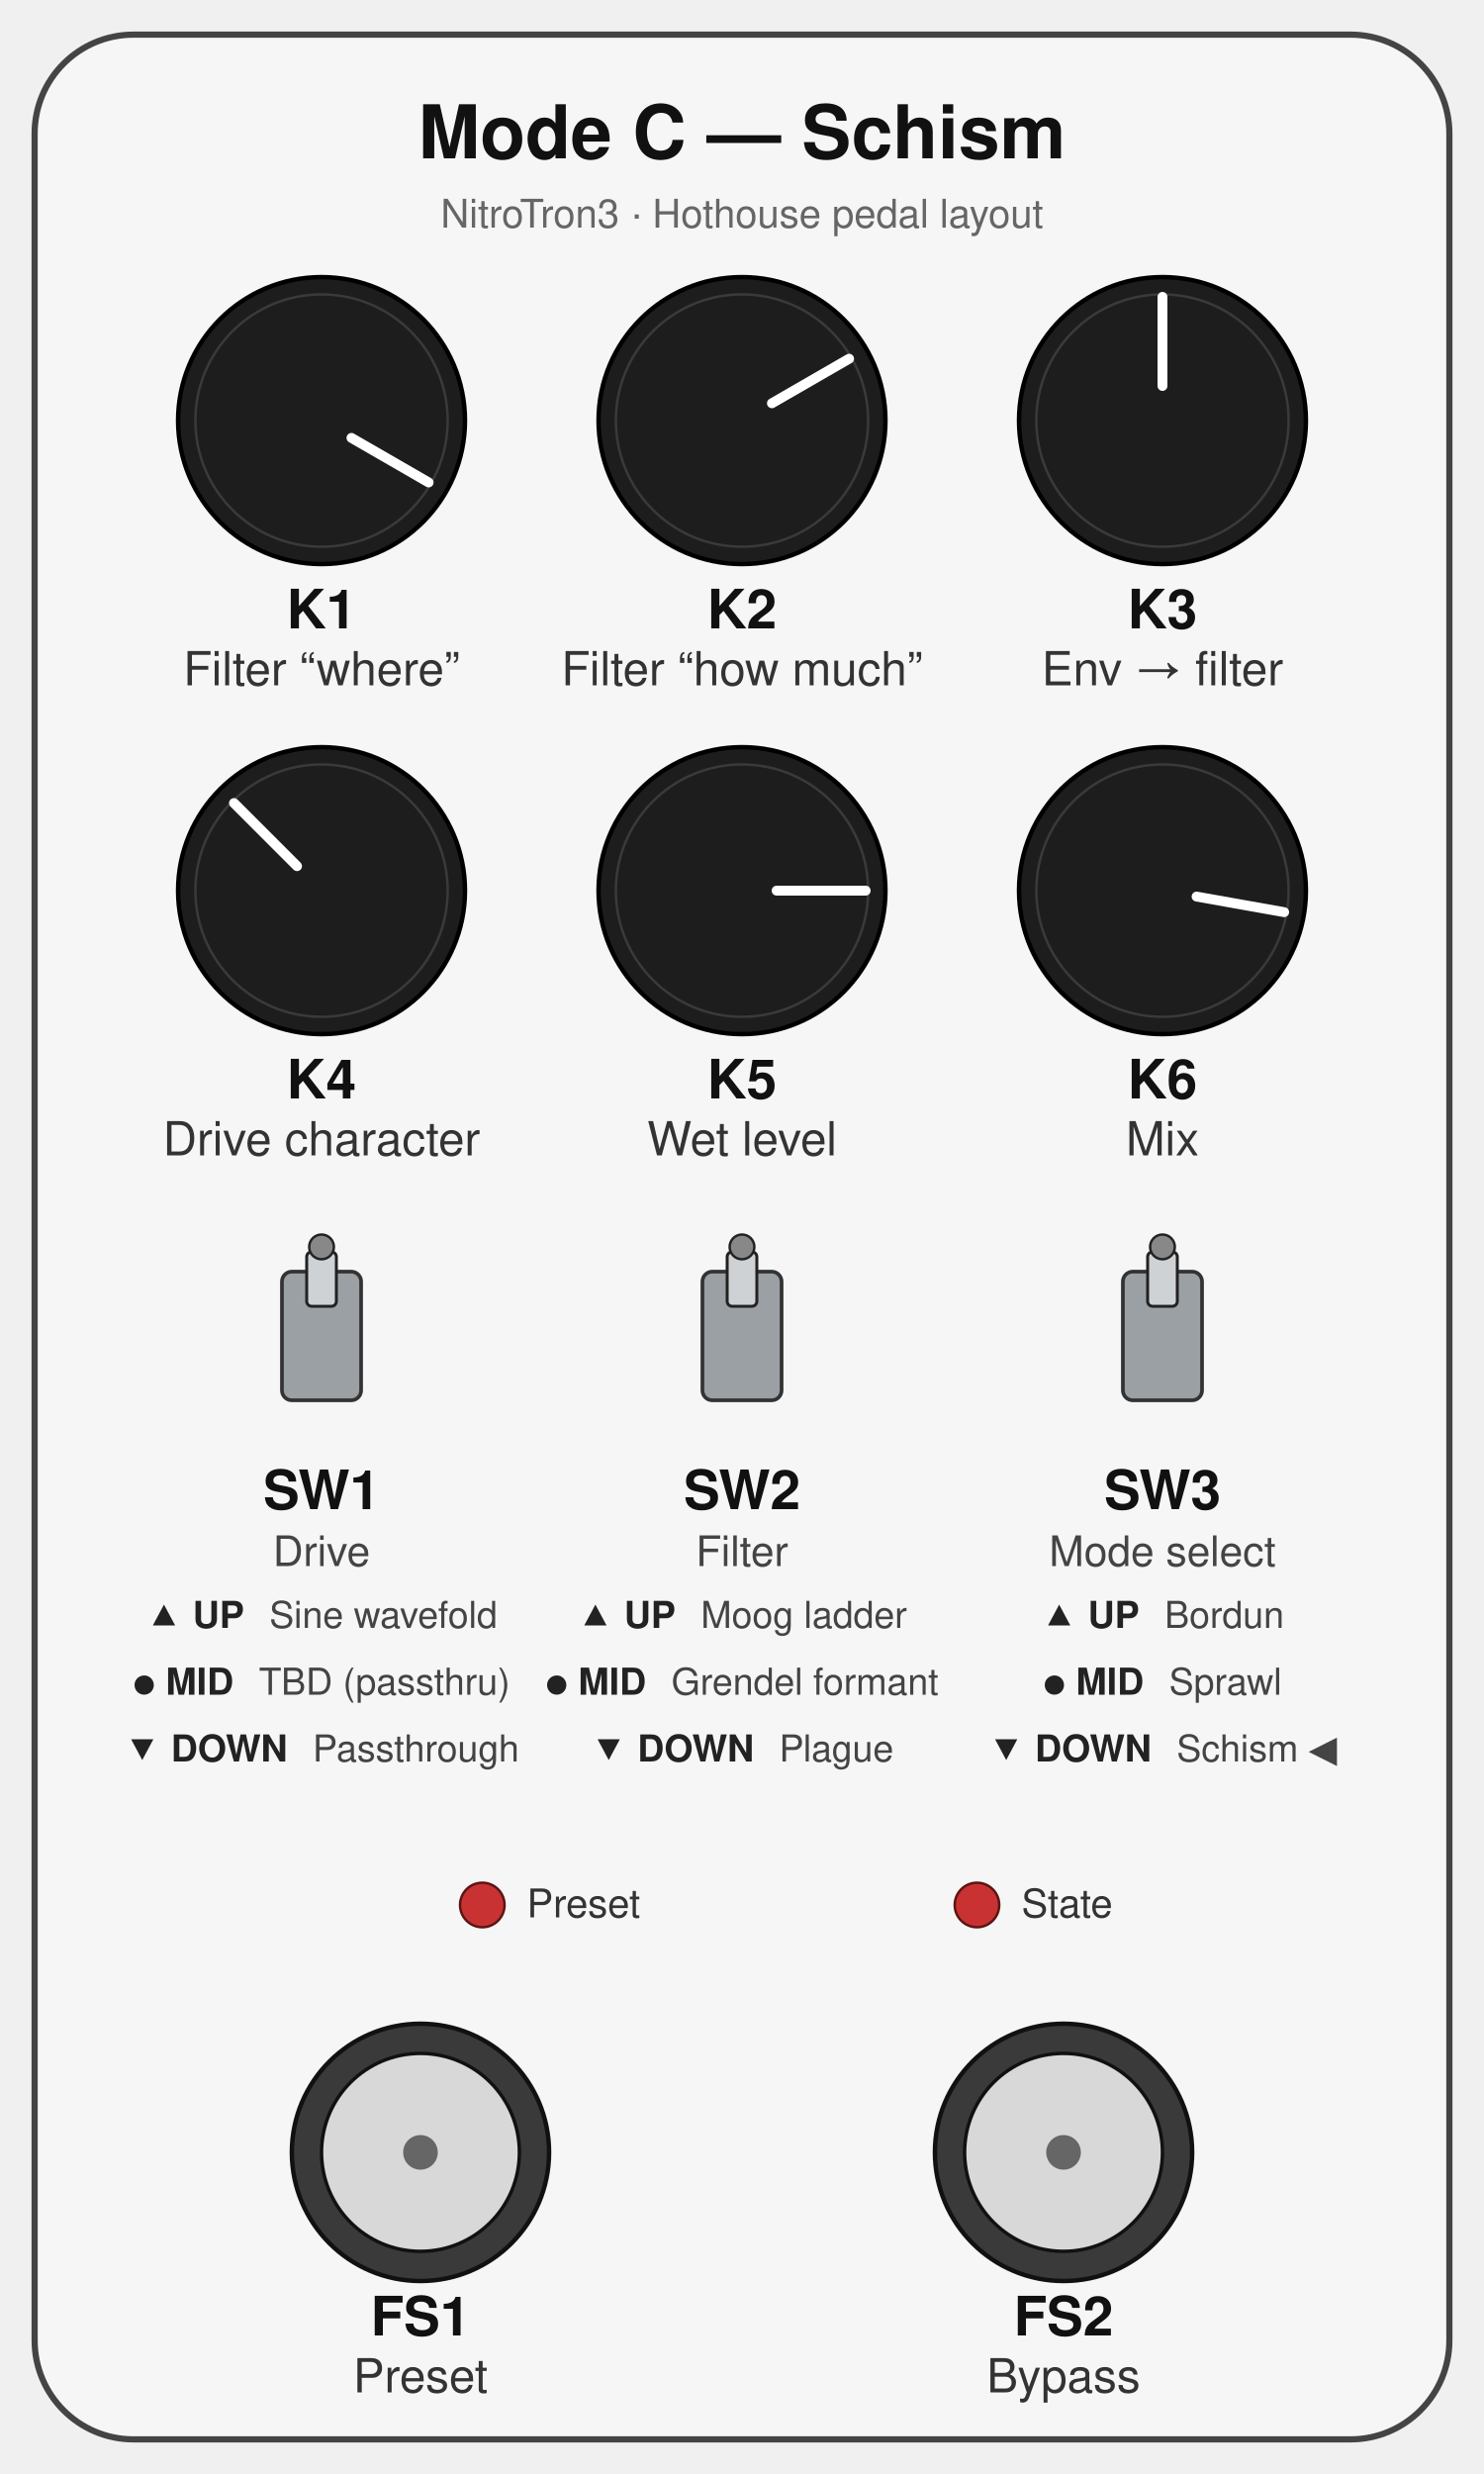
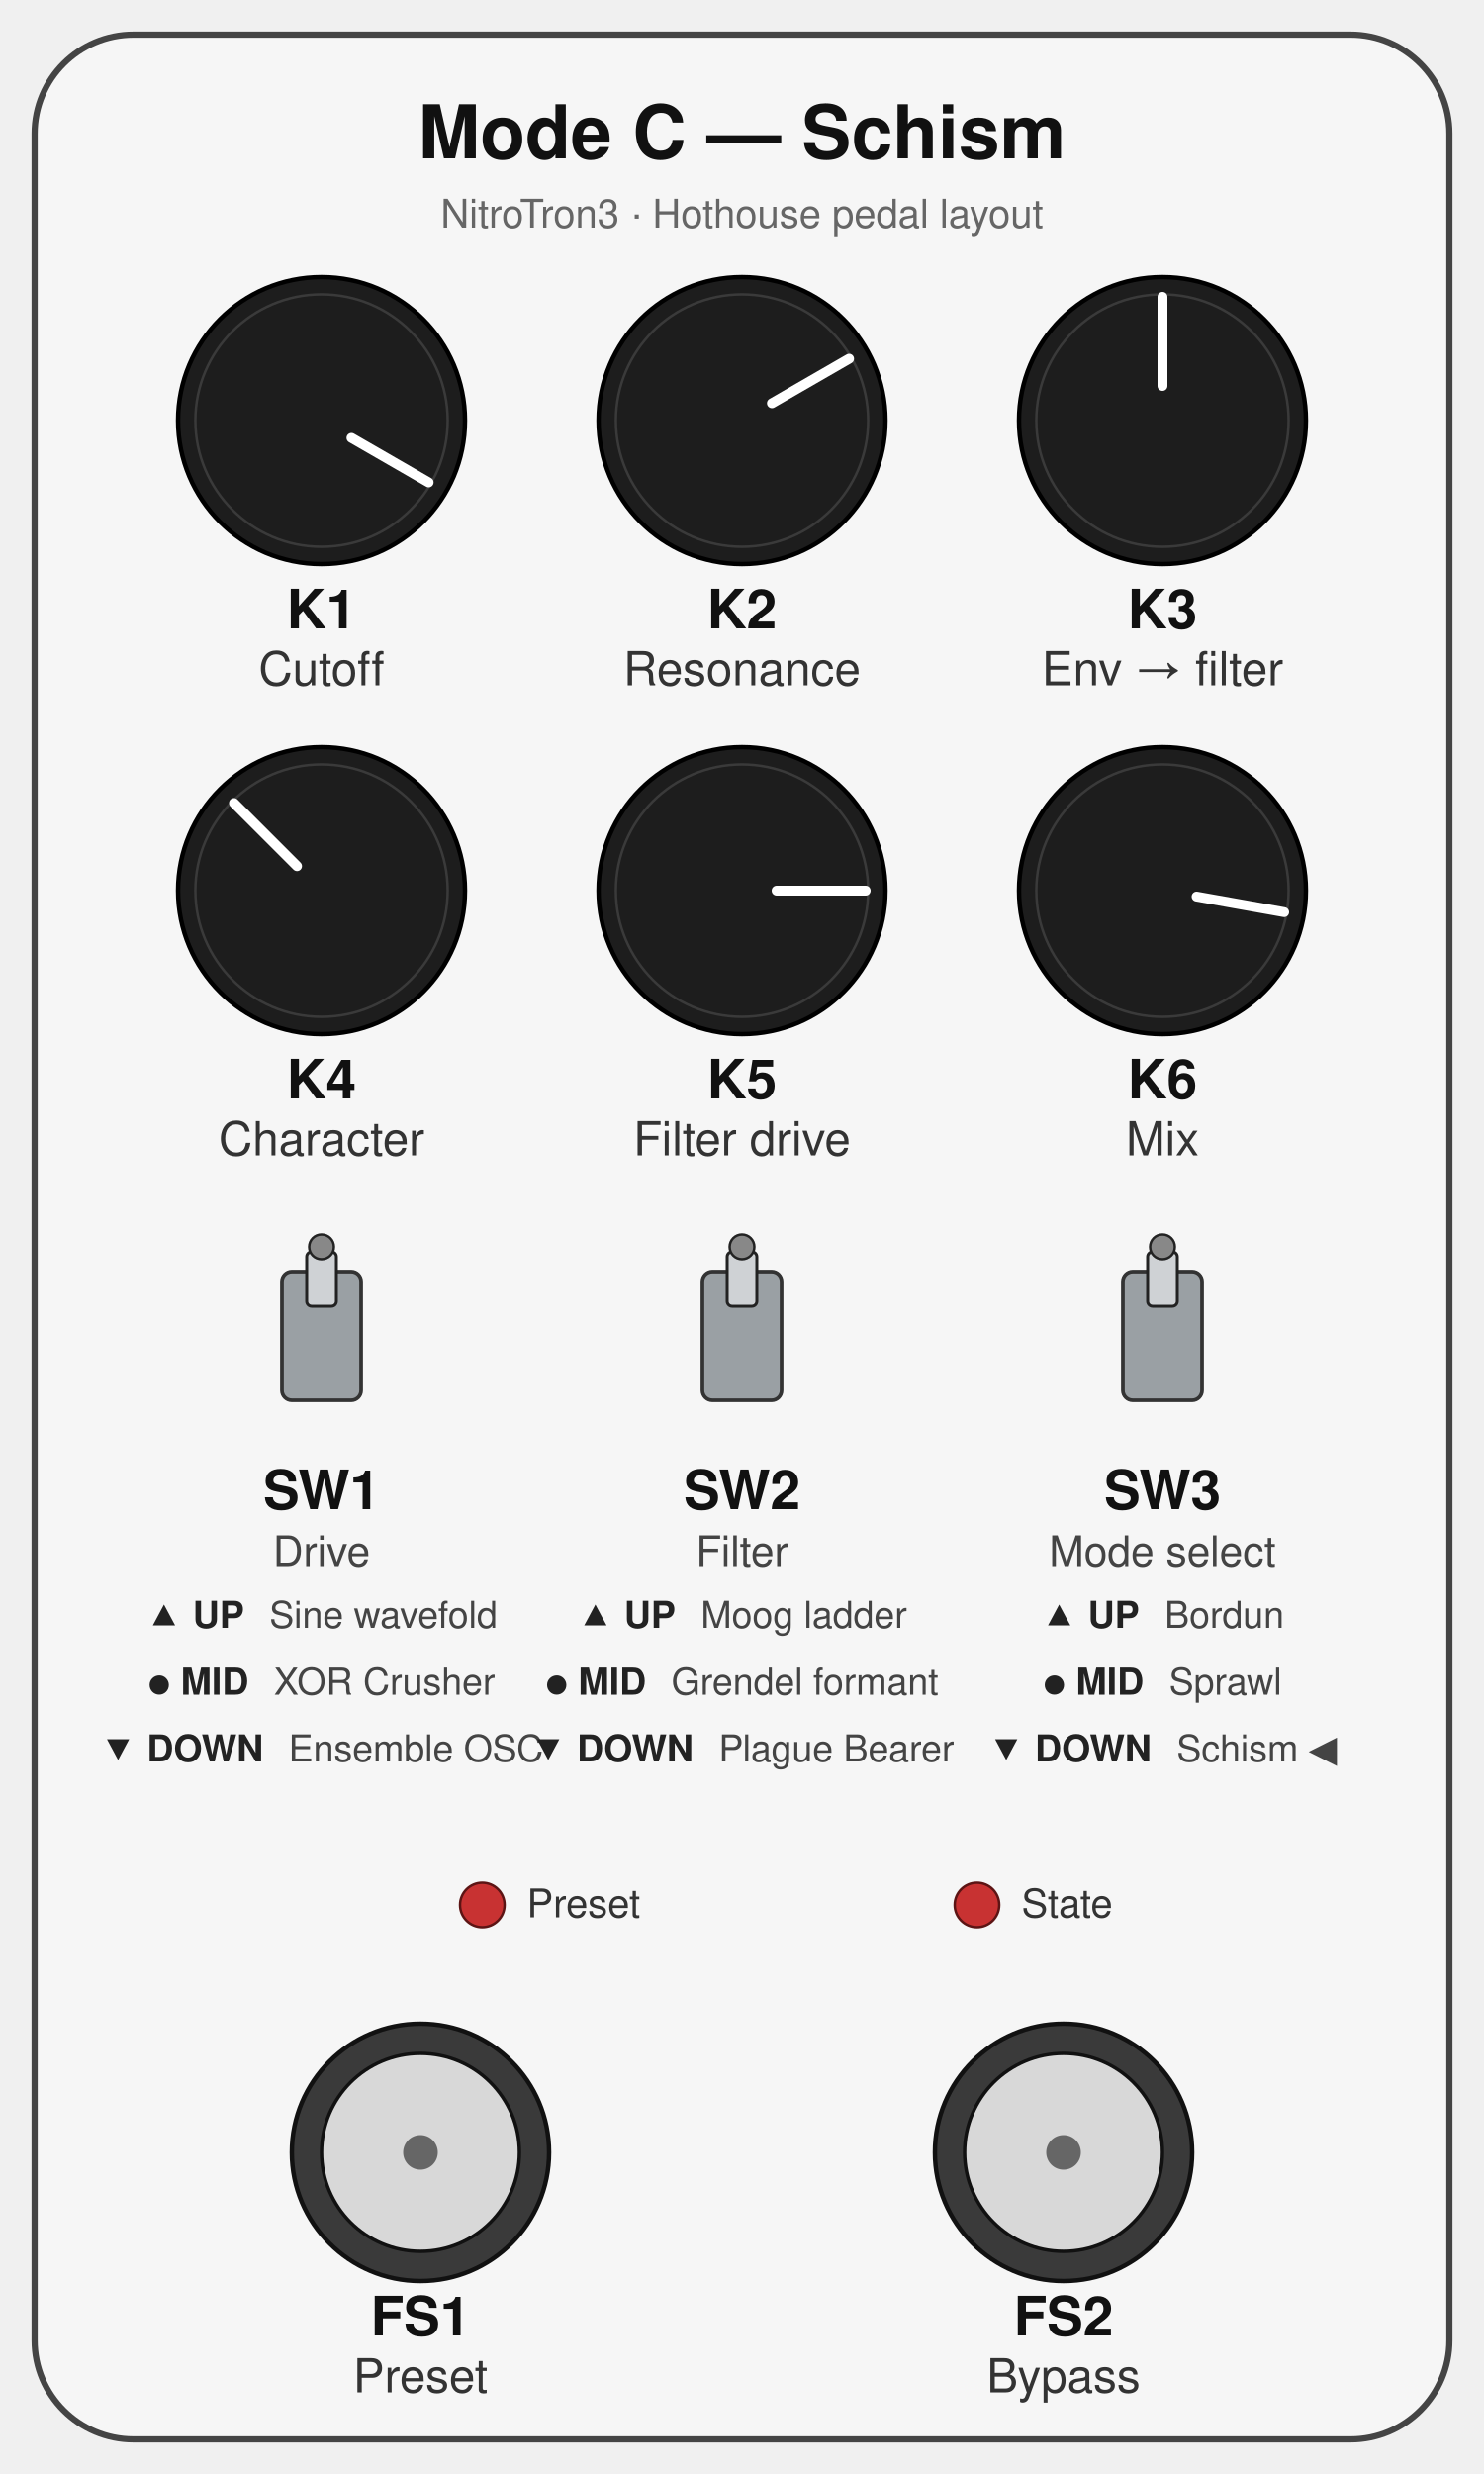
<svg xmlns="http://www.w3.org/2000/svg" viewBox="0 0 600 1000" font-family="Helvetica Neue, Helvetica, Arial, sans-serif">
  <rect x="14" y="14" width="572" height="972" rx="40" fill="#f6f6f6" stroke="#444" stroke-width="2.5" />
  <text x="300" y="64" text-anchor="middle" font-size="30" font-weight="700" fill="#111">Mode C — Schism</text>
  <text x="300" y="92" text-anchor="middle" font-size="16" fill="#666">NitroTron3 · Hothouse pedal layout</text>
  <g transform="translate(130,170)">
    <circle r="58" fill="#1d1d1d" stroke="#000" stroke-width="1.8" />
    <circle r="51" fill="none" stroke="#3a3a3a" stroke-width="1" />
    <line x1="12.1" y1="7.0" x2="43.3" y2="25.0" stroke="#ffffff" stroke-width="4" stroke-linecap="round" />
  </g>
  <text x="130" y="254" text-anchor="middle" font-size="22" font-weight="700" fill="#111">K1</text>
-   <text x="130" y="277" text-anchor="middle" font-size="19" fill="#333">Filter “where”</text>
+   <text x="130" y="277" text-anchor="middle" font-size="19" fill="#333">Cutoff</text>
  <g transform="translate(300,170)">
    <circle r="58" fill="#1d1d1d" stroke="#000" stroke-width="1.8" />
    <circle r="51" fill="none" stroke="#3a3a3a" stroke-width="1" />
    <line x1="12.1" y1="-7.0" x2="43.3" y2="-25.0" stroke="#ffffff" stroke-width="4" stroke-linecap="round" />
  </g>
  <text x="300" y="254" text-anchor="middle" font-size="22" font-weight="700" fill="#111">K2</text>
-   <text x="300" y="277" text-anchor="middle" font-size="19" fill="#333">Filter “how much”</text>
+   <text x="300" y="277" text-anchor="middle" font-size="19" fill="#333">Resonance</text>
  <g transform="translate(470,170)">
    <circle r="58" fill="#1d1d1d" stroke="#000" stroke-width="1.8" />
    <circle r="51" fill="none" stroke="#3a3a3a" stroke-width="1" />
    <line x1="0.0" y1="-14.0" x2="0.0" y2="-50.0" stroke="#ffffff" stroke-width="4" stroke-linecap="round" />
  </g>
  <text x="470" y="254" text-anchor="middle" font-size="22" font-weight="700" fill="#111">K3</text>
  <text x="470" y="277" text-anchor="middle" font-size="19" fill="#333">Env → filter</text>
  <g transform="translate(130,360)">
    <circle r="58" fill="#1d1d1d" stroke="#000" stroke-width="1.8" />
    <circle r="51" fill="none" stroke="#3a3a3a" stroke-width="1" />
    <line x1="-9.9" y1="-9.9" x2="-35.4" y2="-35.4" stroke="#ffffff" stroke-width="4" stroke-linecap="round" />
  </g>
  <text x="130" y="444" text-anchor="middle" font-size="22" font-weight="700" fill="#111">K4</text>
-   <text x="130" y="467" text-anchor="middle" font-size="19" fill="#333">Drive character</text>
+   <text x="130" y="467" text-anchor="middle" font-size="19" fill="#333">Character</text>
  <g transform="translate(300,360)">
    <circle r="58" fill="#1d1d1d" stroke="#000" stroke-width="1.8" />
    <circle r="51" fill="none" stroke="#3a3a3a" stroke-width="1" />
    <line x1="14.0" y1="-0.0" x2="50.0" y2="-0.0" stroke="#ffffff" stroke-width="4" stroke-linecap="round" />
  </g>
  <text x="300" y="444" text-anchor="middle" font-size="22" font-weight="700" fill="#111">K5</text>
-   <text x="300" y="467" text-anchor="middle" font-size="19" fill="#333">Wet level</text>
+   <text x="300" y="467" text-anchor="middle" font-size="19" fill="#333">Filter drive</text>
  <g transform="translate(470,360)">
    <circle r="58" fill="#1d1d1d" stroke="#000" stroke-width="1.8" />
    <circle r="51" fill="none" stroke="#3a3a3a" stroke-width="1" />
    <line x1="13.8" y1="2.4" x2="49.2" y2="8.7" stroke="#ffffff" stroke-width="4" stroke-linecap="round" />
  </g>
  <text x="470" y="444" text-anchor="middle" font-size="22" font-weight="700" fill="#111">K6</text>
  <text x="470" y="467" text-anchor="middle" font-size="19" fill="#333">Mix</text>
  <g transform="translate(130,540)">
    <rect x="-16" y="-26" width="32" height="52" rx="4" fill="#9aa0a4" stroke="#333" stroke-width="1.5" />
    <rect x="-6" y="-34" width="12" height="22" rx="2" fill="#cfd2d5" stroke="#222" stroke-width="1.2" />
    <circle cx="0" cy="-36" r="5" fill="#888" stroke="#222" stroke-width="1" />
  </g>
  <text x="130" y="610" text-anchor="middle" font-size="22" font-weight="700" fill="#111">SW1</text>
  <text x="130" y="633" text-anchor="middle" font-size="17" fill="#444">Drive</text>
  <text x="130" y="658" text-anchor="middle" font-size="15" fill="#222">
    <tspan font-weight="700">▲ UP</tspan>
    <tspan dx="6" fill="#444">Sine wavefold</tspan>
  </text>
  <text x="130" y="685" text-anchor="middle" font-size="15" fill="#222">
    <tspan font-weight="700">● MID</tspan>
-     <tspan dx="6" fill="#444">TBD (passthru)</tspan>
+     <tspan dx="6" fill="#444">XOR Crusher</tspan>
  </text>
  <text x="130" y="712" text-anchor="middle" font-size="15" fill="#222">
    <tspan font-weight="700">▼ DOWN</tspan>
-     <tspan dx="6" fill="#444">Passthrough</tspan>
+     <tspan dx="6" fill="#444">Ensemble OSC</tspan>
  </text>
  <g transform="translate(300,540)">
    <rect x="-16" y="-26" width="32" height="52" rx="4" fill="#9aa0a4" stroke="#333" stroke-width="1.5" />
    <rect x="-6" y="-34" width="12" height="22" rx="2" fill="#cfd2d5" stroke="#222" stroke-width="1.2" />
    <circle cx="0" cy="-36" r="5" fill="#888" stroke="#222" stroke-width="1" />
  </g>
  <text x="300" y="610" text-anchor="middle" font-size="22" font-weight="700" fill="#111">SW2</text>
  <text x="300" y="633" text-anchor="middle" font-size="17" fill="#444">Filter</text>
  <text x="300" y="658" text-anchor="middle" font-size="15" fill="#222">
    <tspan font-weight="700">▲ UP</tspan>
    <tspan dx="6" fill="#444">Moog ladder</tspan>
  </text>
  <text x="300" y="685" text-anchor="middle" font-size="15" fill="#222">
    <tspan font-weight="700">● MID</tspan>
    <tspan dx="6" fill="#444">Grendel formant</tspan>
  </text>
  <text x="300" y="712" text-anchor="middle" font-size="15" fill="#222">
    <tspan font-weight="700">▼ DOWN</tspan>
-     <tspan dx="6" fill="#444">Plague</tspan>
+     <tspan dx="6" fill="#444">Plague Bearer</tspan>
  </text>
  <g transform="translate(470,540)">
    <rect x="-16" y="-26" width="32" height="52" rx="4" fill="#9aa0a4" stroke="#333" stroke-width="1.5" />
    <rect x="-6" y="-34" width="12" height="22" rx="2" fill="#cfd2d5" stroke="#222" stroke-width="1.2" />
    <circle cx="0" cy="-36" r="5" fill="#888" stroke="#222" stroke-width="1" />
  </g>
  <text x="470" y="610" text-anchor="middle" font-size="22" font-weight="700" fill="#111">SW3</text>
  <text x="470" y="633" text-anchor="middle" font-size="17" fill="#444">Mode select</text>
  <text x="470" y="658" text-anchor="middle" font-size="15" fill="#222">
    <tspan font-weight="700">▲ UP</tspan>
    <tspan dx="6" fill="#444">Bordun</tspan>
  </text>
  <text x="470" y="685" text-anchor="middle" font-size="15" fill="#222">
    <tspan font-weight="700">● MID</tspan>
    <tspan dx="6" fill="#444">Sprawl</tspan>
  </text>
  <text x="470" y="712" text-anchor="middle" font-size="15" fill="#222">
    <tspan font-weight="700">▼ DOWN</tspan>
    <tspan dx="6" fill="#444">Schism ◀</tspan>
  </text>
  <circle cx="195" cy="770" r="9" fill="#c83232" stroke="#5c1414" stroke-width="1" />
  <text x="213" y="775" font-size="16" fill="#333">Preset</text>
  <circle cx="395" cy="770" r="9" fill="#c83232" stroke="#5c1414" stroke-width="1" />
  <text x="413" y="775" font-size="16" fill="#333">State</text>
  <g transform="translate(170,870)">
    <circle r="52" fill="#3a3a3a" stroke="#111" stroke-width="1.8" />
    <circle r="40" fill="#d8d8d8" stroke="#111" stroke-width="1.4" />
    <circle r="7" fill="#666" />
  </g>
  <text x="170" y="944" text-anchor="middle" font-size="22" font-weight="700" fill="#111">FS1</text>
  <text x="170" y="967" text-anchor="middle" font-size="19" fill="#333">Preset</text>
  <g transform="translate(430,870)">
    <circle r="52" fill="#3a3a3a" stroke="#111" stroke-width="1.8" />
    <circle r="40" fill="#d8d8d8" stroke="#111" stroke-width="1.4" />
    <circle r="7" fill="#666" />
  </g>
  <text x="430" y="944" text-anchor="middle" font-size="22" font-weight="700" fill="#111">FS2</text>
  <text x="430" y="967" text-anchor="middle" font-size="19" fill="#333">Bypass</text>
</svg>
